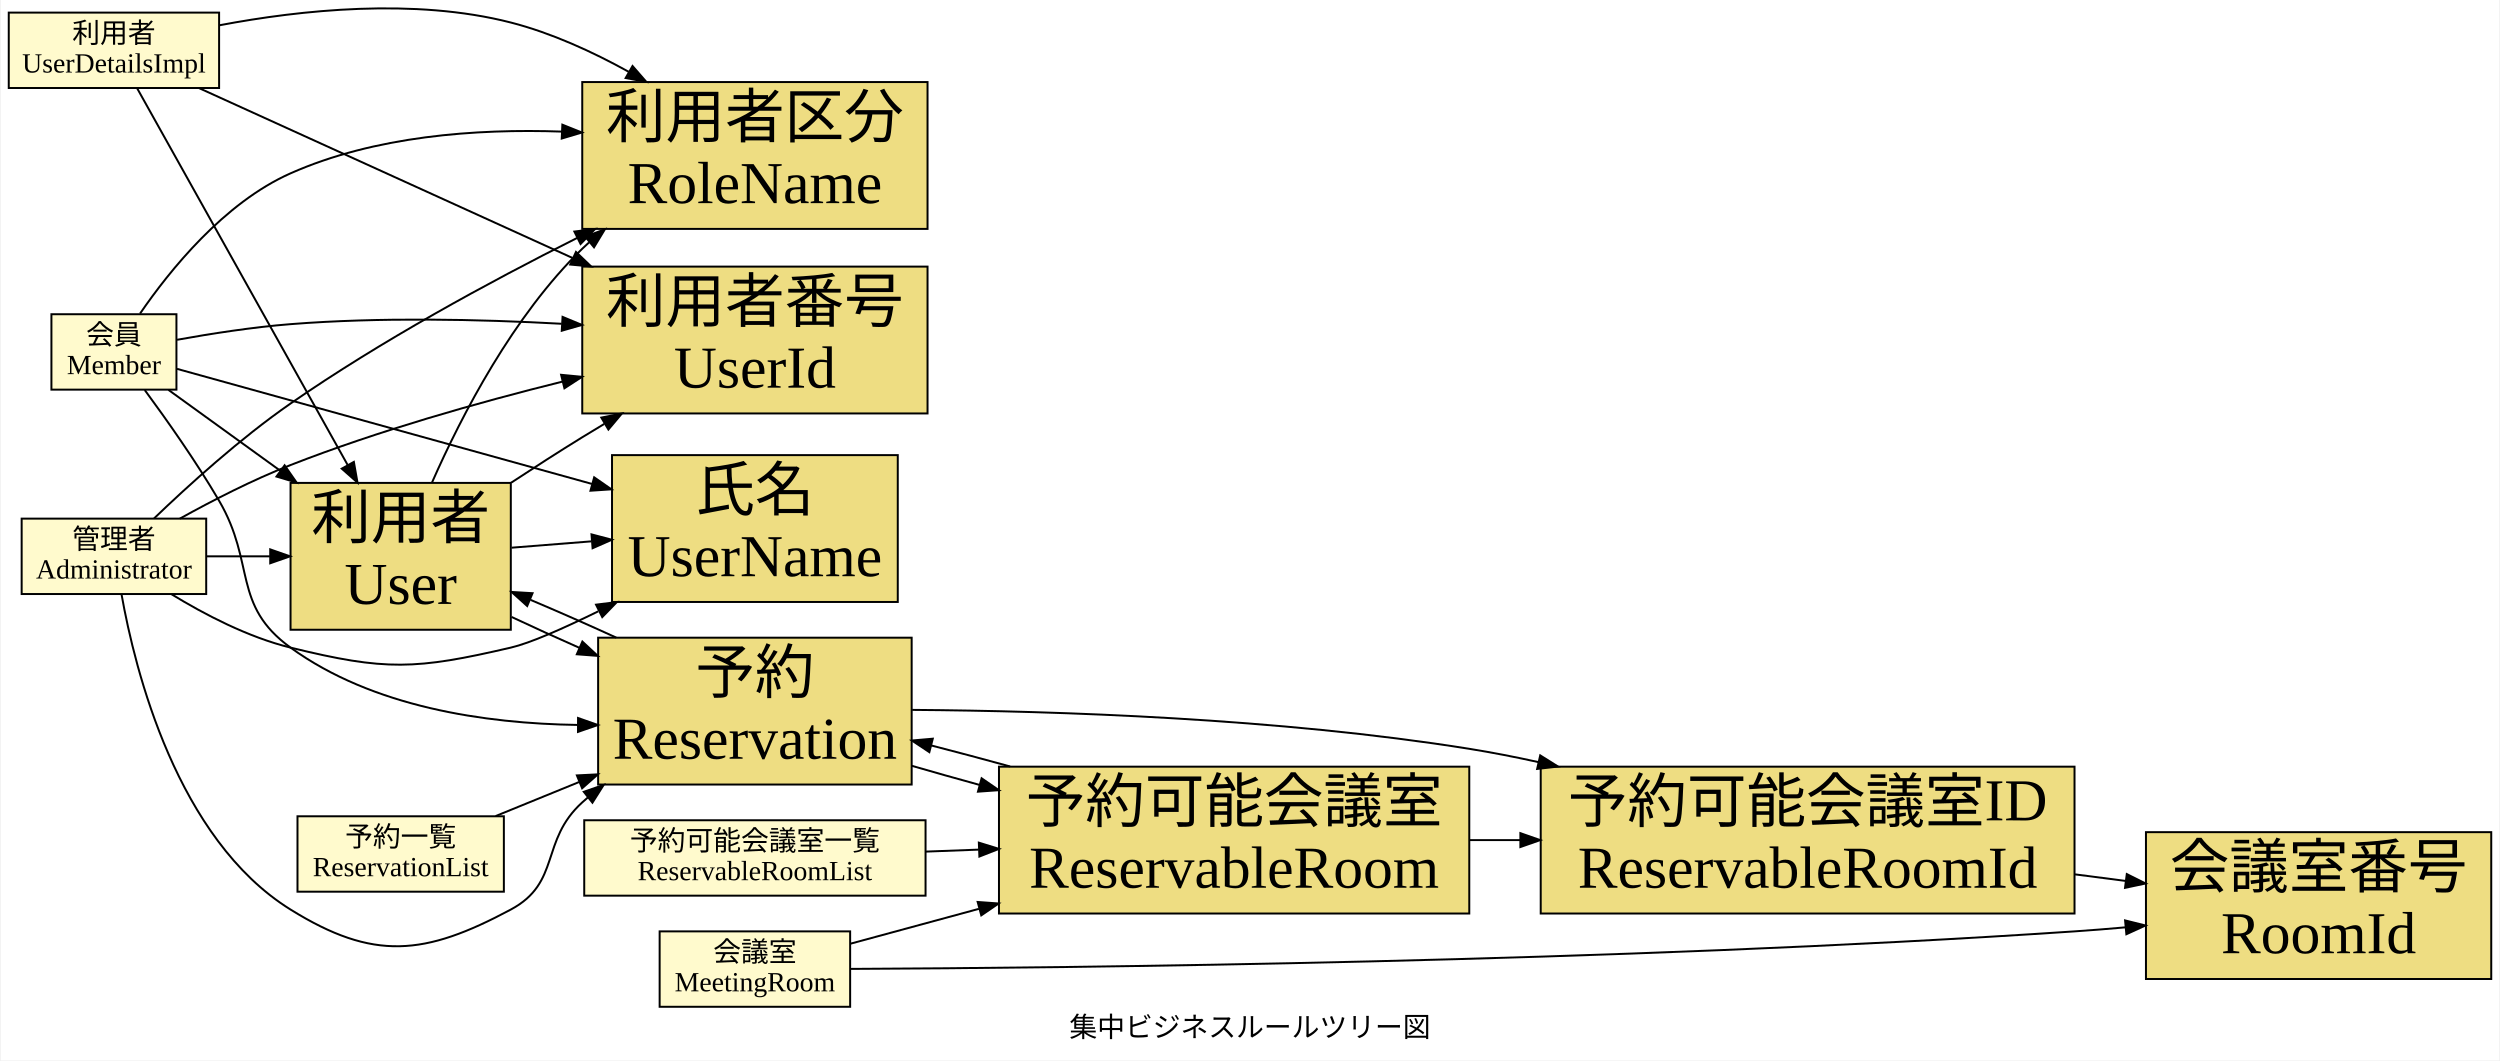
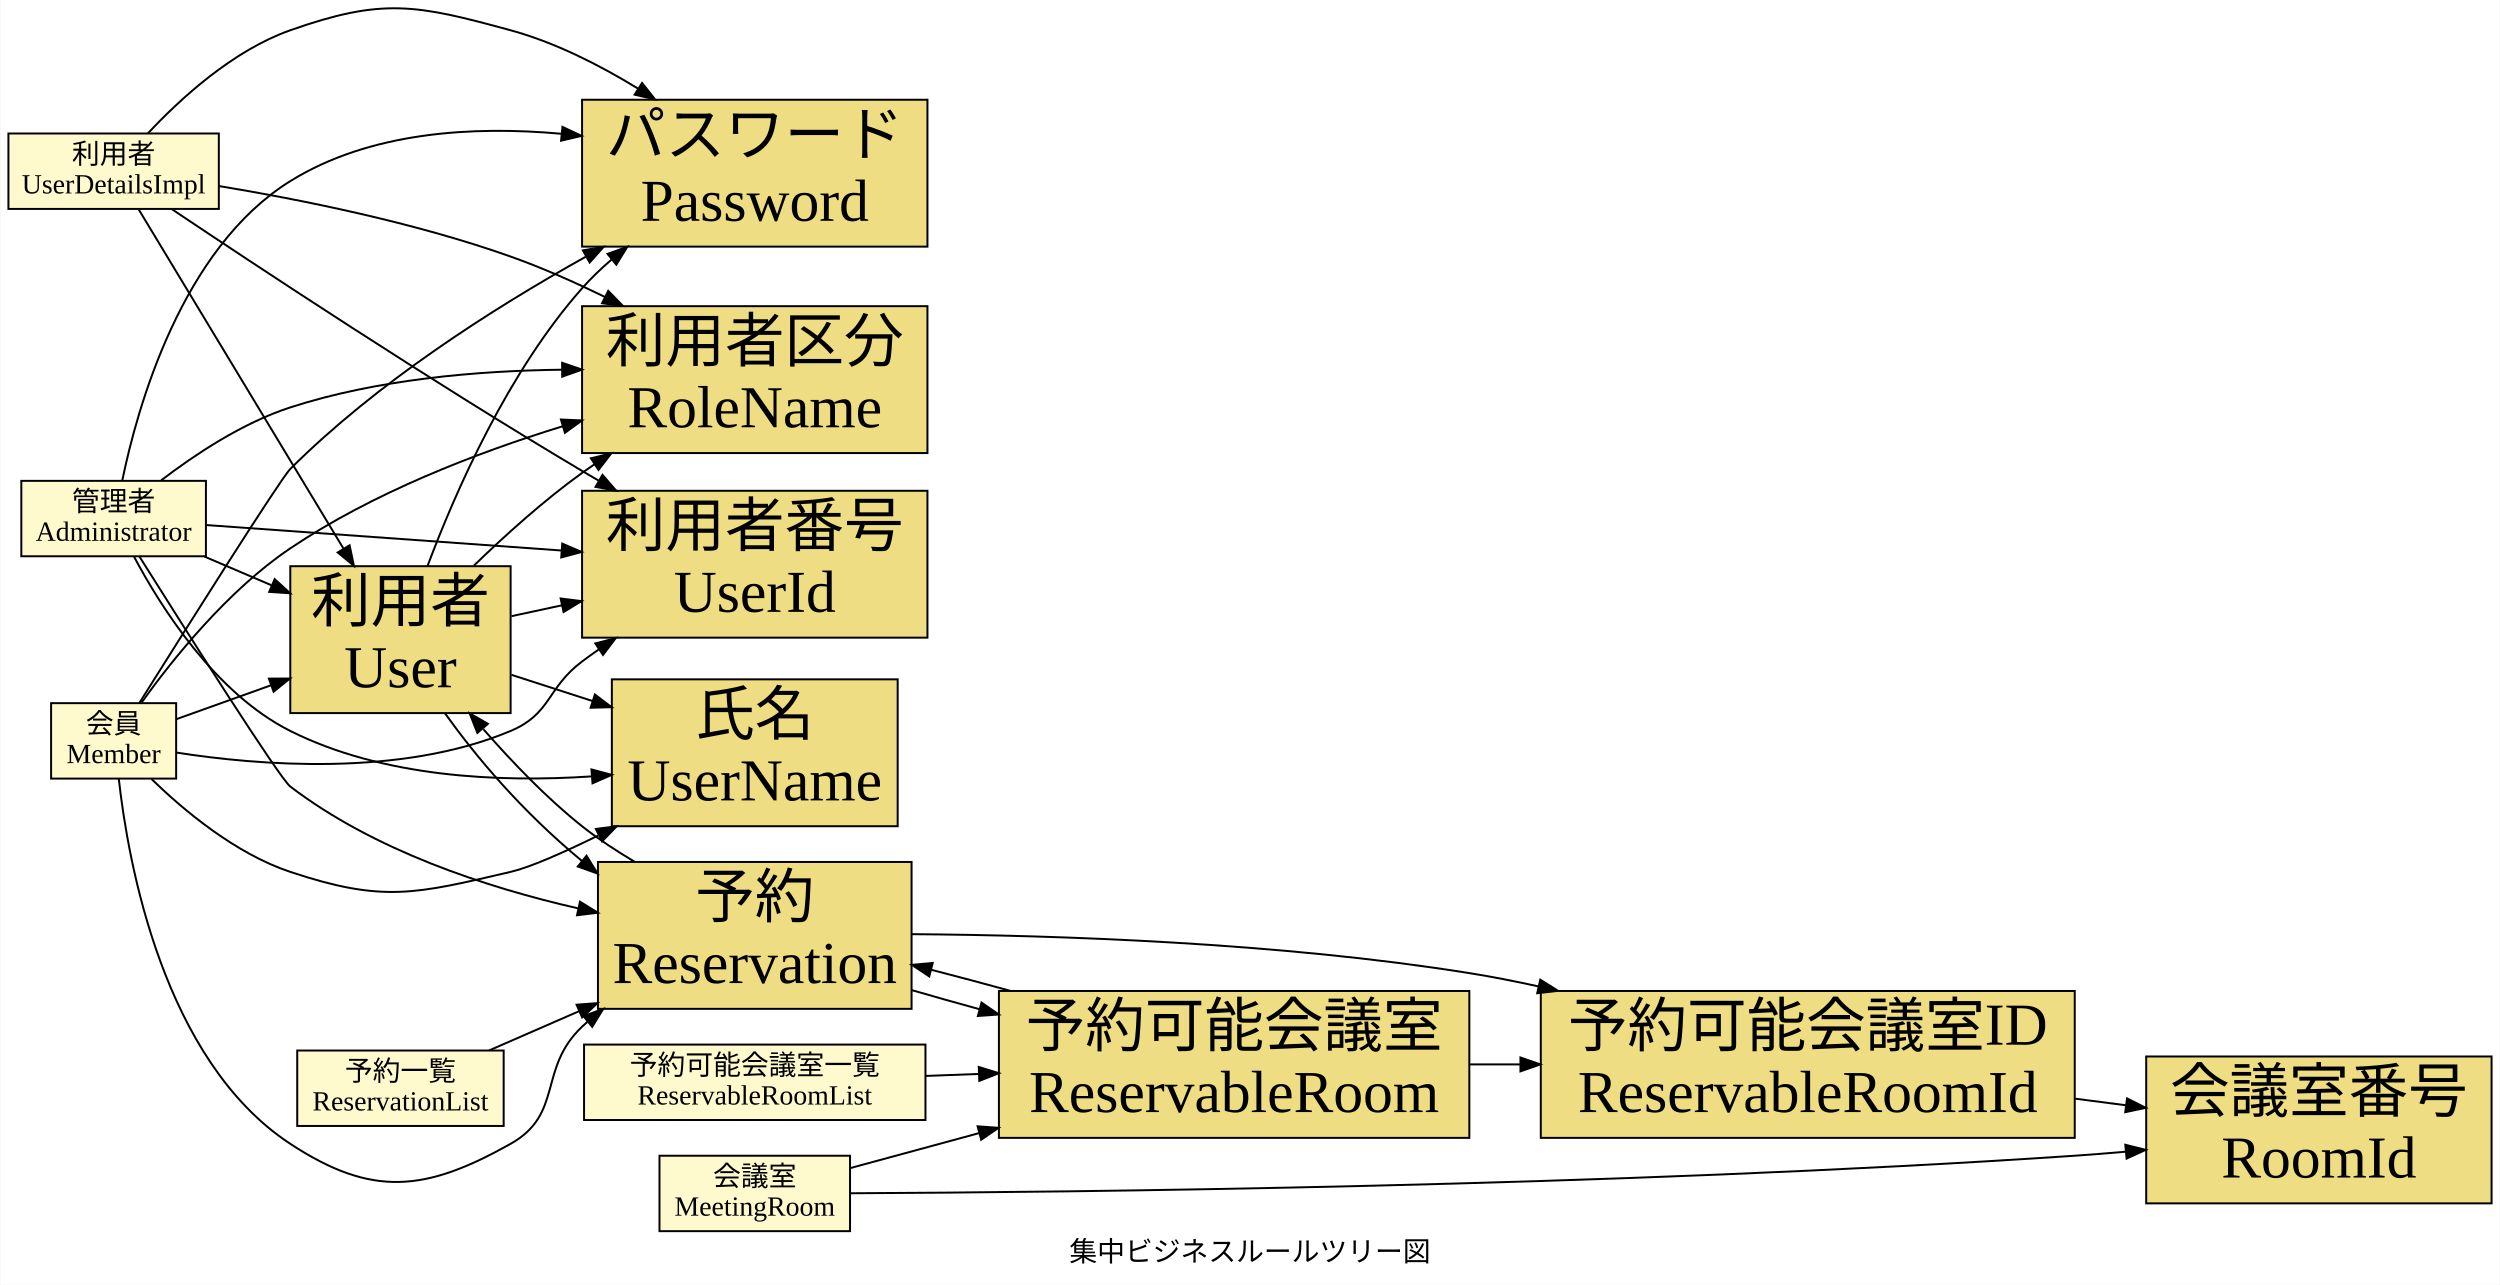
- <svg xmlns="http://www.w3.org/2000/svg" width="1259pt" height="534pt" viewBox="0.00 0.00 1259.00 534.35">
-   <g id="graph0" class="graph" transform="scale(1 1) rotate(0) translate(4 530.35)">
-     <polygon fill="white" stroke="transparent" points="-4,4 -4,-530.35 1255,-530.35 1255,4 -4,4" />
+ <svg xmlns="http://www.w3.org/2000/svg" width="1259pt" height="647pt" viewBox="0.00 0.00 1259.00 647.25">
+   <g id="graph0" class="graph" transform="scale(1 1) rotate(0) translate(4 643.25)">
+     <polygon fill="white" stroke="transparent" points="-4,4 -4,-643.25 1255,-643.25 1255,4 -4,4" />
    <text text-anchor="middle" x="625.5" y="-7.8" font-family="Times New Roman,serif" font-size="14.00">
            集中ビジネスルールツリー図
        </text>
    <g id="node1" class="node">
-       <polygon fill="lemonchiffon" stroke="black" points="99.5,-269 6.5,-269 6.5,-231 99.5,-231 99.5,-269" />
-       <text text-anchor="middle" x="53" y="-253.8" font-family="Times New Roman,serif" font-size="14.00">管理者
-             </text>
-       <text text-anchor="middle" x="53" y="-238.8" font-family="Times New Roman,serif" font-size="14.00">
+       <polygon fill="lemonchiffon" stroke="black" points="99.5,-401 6.5,-401 6.5,-363 99.5,-363 99.5,-401" />
+       <text text-anchor="middle" x="53" y="-385.8" font-family="Times New Roman,serif" font-size="14.00">管理者
+             </text>
+       <text text-anchor="middle" x="53" y="-370.8" font-family="Times New Roman,serif" font-size="14.00">
                Administrator
            </text>
    </g>
    <g id="node3" class="node">
+       <polygon fill="#eedd82" stroke="black" points="463,-593 289,-593 289,-519 463,-519 463,-593" />
+       <text text-anchor="middle" x="376" y="-565" font-family="Times New Roman,serif" font-size="30.00">パスワード
+             </text>
+       <text text-anchor="middle" x="376" y="-532" font-family="Times New Roman,serif" font-size="30.00">Password
+             </text>
+     </g>
+     <g id="edge3" class="edge">
+       <path fill="none" stroke="black" d="M57.34,-401.1C64.92,-437.91 87.21,-518.02 142,-552 182.11,-576.88 234.06,-579.91 278.73,-575.84" />
+       <polygon fill="black" stroke="black" points="279.14,-579.32 288.73,-574.8 278.42,-572.36 279.14,-579.32" />
+     </g>
+     <g id="node4" class="node">
      <polygon fill="#eedd82" stroke="black" points="463,-489 289,-489 289,-415 463,-415 463,-489" />
      <text text-anchor="middle" x="376" y="-461" font-family="Times New Roman,serif" font-size="30.00">利用者区分
            </text>
      <text text-anchor="middle" x="376" y="-428" font-family="Times New Roman,serif" font-size="30.00">RoleName
            </text>
    </g>
-     <g id="edge22" class="edge">
-       <path fill="none" stroke="black" d="M73.21,-269.1C90.36,-285.58 116.63,-309.43 142,-327 187.46,-358.48 241.72,-388.01 286.44,-410.45" />
-       <polygon fill="black" stroke="black" points="285.03,-413.66 295.54,-414.99 288.15,-407.39 285.03,-413.66" />
-     </g>
-     <g id="node4" class="node">
-       <polygon fill="#eedd82" stroke="black" points="253,-287 142,-287 142,-213 253,-213 253,-287" />
-       <text text-anchor="middle" x="197.5" y="-259" font-family="Times New Roman,serif" font-size="30.00">利用者
-             </text>
-       <text text-anchor="middle" x="197.5" y="-226" font-family="Times New Roman,serif" font-size="30.00">User
-             </text>
-     </g>
-     <g id="edge1" class="edge">
-       <path fill="none" stroke="black" d="M99.87,-250C109.98,-250 120.88,-250 131.58,-250" />
-       <polygon fill="black" stroke="black" points="131.76,-253.5 141.76,-250 131.76,-246.5 131.76,-253.5" />
-     </g>
-     <g id="node6" class="node">
+     <g id="edge12" class="edge">
+       <path fill="none" stroke="black" d="M76.97,-401.26C93.82,-414.17 117.88,-430.18 142,-438 185.54,-452.11 236.02,-456.49 278.83,-456.99" />
+       <polygon fill="black" stroke="black" points="278.96,-460.49 288.97,-457.04 278.99,-453.49 278.96,-460.49" />
+     </g>
+     <g id="node5" class="node">
+       <polygon fill="#eedd82" stroke="black" points="253,-358 142,-358 142,-284 253,-284 253,-358" />
+       <text text-anchor="middle" x="197.5" y="-330" font-family="Times New Roman,serif" font-size="30.00">利用者
+             </text>
+       <text text-anchor="middle" x="197.5" y="-297" font-family="Times New Roman,serif" font-size="30.00">User
+             </text>
+     </g>
+     <g id="edge19" class="edge">
+       <path fill="none" stroke="black" d="M98.7,-362.87C109.41,-358.28 121.06,-353.29 132.46,-348.42" />
+       <polygon fill="black" stroke="black" points="134.13,-351.51 141.95,-344.35 131.38,-345.07 134.13,-351.51" />
+     </g>
+     <g id="node7" class="node">
      <polygon fill="#eedd82" stroke="black" points="463,-396 289,-396 289,-322 463,-322 463,-396" />
      <text text-anchor="middle" x="376" y="-368" font-family="Times New Roman,serif" font-size="30.00">利用者番号
            </text>
      <text text-anchor="middle" x="376" y="-335" font-family="Times New Roman,serif" font-size="30.00">UserId
            </text>
    </g>
-     <g id="edge5" class="edge">
-       <path fill="none" stroke="black" d="M86.22,-269C102.54,-278.06 122.9,-288.53 142,-296 185.99,-313.21 236.41,-327.47 279.08,-338.06" />
-       <polygon fill="black" stroke="black" points="278.35,-341.48 288.9,-340.46 280.02,-334.68 278.35,-341.48" />
-     </g>
-     <g id="node7" class="node">
+     <g id="edge25" class="edge">
+       <path fill="none" stroke="black" d="M99.65,-378.73C146.04,-375.41 219.3,-370.16 278.6,-365.91" />
+       <polygon fill="black" stroke="black" points="279.02,-369.39 288.74,-365.18 278.52,-362.4 279.02,-369.39" />
+     </g>
+     <g id="node8" class="node">
      <polygon fill="#eedd82" stroke="black" points="448,-301 304,-301 304,-227 448,-227 448,-301" />
      <text text-anchor="middle" x="376" y="-273" font-family="Times New Roman,serif" font-size="30.00">氏名</text>
      <text text-anchor="middle" x="376" y="-240" font-family="Times New Roman,serif" font-size="30.00">UserName
            </text>
    </g>
-     <g id="edge12" class="edge">
-       <path fill="none" stroke="black" d="M81.93,-230.95C98.57,-220.76 120.57,-209.26 142,-204 189.91,-192.23 204.95,-192.82 253,-204 262.69,-206.25 279.23,-213.53 297.06,-222.28" />
-       <polygon fill="black" stroke="black" points="295.95,-225.64 306.46,-226.97 299.08,-219.37 295.95,-225.64" />
-     </g>
-     <g id="node11" class="node">
+     <g id="edge16" class="edge">
+       <path fill="none" stroke="black" d="M63.32,-362.74C76.76,-337.43 104.16,-293.98 142,-275 188.54,-251.66 247.1,-248.99 293.87,-252.11" />
+       <polygon fill="black" stroke="black" points="293.73,-255.61 303.97,-252.89 294.26,-248.63 293.73,-255.61" />
+     </g>
+     <g id="node12" class="node">
      <polygon fill="#eedd82" stroke="black" points="455,-209 297,-209 297,-135 455,-135 455,-209" />
      <text text-anchor="middle" x="376" y="-181" font-family="Times New Roman,serif" font-size="30.00">予約</text>
      <text text-anchor="middle" x="376" y="-148" font-family="Times New Roman,serif" font-size="30.00">
                Reservation
            </text>
    </g>
+     <g id="edge7" class="edge">
+       <path fill="none" stroke="black" d="M66.04,-362.8C88.85,-326.52 136.61,-251.12 142,-247 184.09,-214.85 240.42,-196.23 287.16,-185.58" />
+       <polygon fill="black" stroke="black" points="287.96,-188.99 296.97,-183.43 286.46,-182.15 287.96,-188.99" />
+     </g>
+     <g id="node2" class="node">
+       <polygon fill="lemonchiffon" stroke="black" points="84.5,-289 21.5,-289 21.5,-251 84.5,-251 84.5,-289" />
+       <text text-anchor="middle" x="53" y="-273.8" font-family="Times New Roman,serif" font-size="14.00">会員</text>
+       <text text-anchor="middle" x="53" y="-258.8" font-family="Times New Roman,serif" font-size="14.00">Member
+             </text>
+     </g>
+     <g id="edge4" class="edge">
+       <path fill="none" stroke="black" d="M65.95,-289.08C88.87,-325.58 137.14,-402.15 142,-407 185.42,-450.34 243.54,-487.53 290.87,-513.92" />
+       <polygon fill="black" stroke="black" points="289.43,-517.12 299.88,-518.88 292.81,-510.99 289.43,-517.12" />
+     </g>
+     <g id="edge13" class="edge">
+       <path fill="none" stroke="black" d="M67.09,-289.34C82.64,-310.99 110.49,-345.81 142,-367 183.45,-394.87 235.17,-414.93 279.34,-428.54" />
+       <polygon fill="black" stroke="black" points="278.35,-431.9 288.94,-431.43 280.37,-425.2 278.35,-431.9" />
+     </g>
+     <g id="edge20" class="edge">
+       <path fill="none" stroke="black" d="M84.57,-280.94C98.52,-285.93 115.59,-292.04 132.16,-297.97" />
+       <polygon fill="black" stroke="black" points="131.23,-301.36 141.83,-301.43 133.59,-294.77 131.23,-301.36" />
+     </g>
+     <g id="edge26" class="edge">
+       <path fill="none" stroke="black" d="M84.76,-264.09C125.14,-257.79 197.41,-251.61 253,-275 273.57,-283.65 271.16,-296.59 289,-310 291.76,-312.08 294.62,-314.13 297.54,-316.15" />
+       <polygon fill="black" stroke="black" points="295.67,-319.1 305.93,-321.75 299.55,-313.28 295.67,-319.1" />
+     </g>
    <g id="edge17" class="edge">
-       <path fill="none" stroke="black" d="M56.83,-230.83C63.62,-192.62 84.75,-107.56 142,-72 183.91,-45.97 209.5,-48.72 253,-72 278.43,-85.61 267.64,-106.62 289,-126 289.95,-126.86 290.92,-127.72 291.91,-128.56" />
-       <polygon fill="black" stroke="black" points="289.78,-131.34 299.79,-134.8 294.13,-125.85 289.78,-131.34" />
-     </g>
-     <g id="node2" class="node">
-       <polygon fill="lemonchiffon" stroke="black" points="84.5,-372 21.5,-372 21.5,-334 84.5,-334 84.5,-372" />
-       <text text-anchor="middle" x="53" y="-356.8" font-family="Times New Roman,serif" font-size="14.00">会員</text>
-       <text text-anchor="middle" x="53" y="-341.8" font-family="Times New Roman,serif" font-size="14.00">Member
-             </text>
-     </g>
-     <g id="edge23" class="edge">
-       <path fill="none" stroke="black" d="M66.15,-372.31C81.03,-394 108.44,-428.11 142,-443 184.31,-461.77 235.31,-465.57 278.79,-464.03" />
-       <polygon fill="black" stroke="black" points="278.98,-467.52 288.81,-463.57 278.66,-460.53 278.98,-467.52" />
-     </g>
-     <g id="edge2" class="edge">
-       <path fill="none" stroke="black" d="M80.47,-333.87C96.32,-322.41 117.13,-307.37 136.75,-293.19" />
-       <polygon fill="black" stroke="black" points="139.01,-295.87 145.07,-287.17 134.91,-290.2 139.01,-295.87" />
+       <path fill="none" stroke="black" d="M72.14,-250.72C88.6,-234.73 114.46,-213.18 142,-204 188.8,-188.4 204.95,-192.82 253,-204 262.69,-206.25 279.23,-213.53 297.06,-222.28" />
+       <polygon fill="black" stroke="black" points="295.95,-225.64 306.46,-226.97 299.08,-219.37 295.95,-225.64" />
+     </g>
+     <g id="edge8" class="edge">
+       <path fill="none" stroke="black" d="M55.61,-250.85C60.28,-208.84 77.94,-109.05 142,-67 183.24,-39.93 209.98,-42.85 253,-67 279.79,-82.04 266.67,-104.9 289,-126 289.93,-126.88 290.89,-127.75 291.86,-128.61" />
+       <polygon fill="black" stroke="black" points="289.68,-131.35 299.65,-134.96 294.11,-125.93 289.68,-131.35" />
+     </g>
+     <g id="edge5" class="edge">
+       <path fill="none" stroke="black" d="M211.15,-358.14C225.53,-396.39 251.92,-456.15 289,-498 293.49,-503.07 298.52,-507.91 303.84,-512.46" />
+       <polygon fill="black" stroke="black" points="301.83,-515.34 311.79,-518.93 306.24,-509.91 301.83,-515.34" />
+     </g>
+     <g id="edge14" class="edge">
+       <path fill="none" stroke="black" d="M234.56,-358.35C250.47,-373.77 269.87,-391.22 289,-405 291.05,-406.48 293.16,-407.95 295.3,-409.39" />
+       <polygon fill="black" stroke="black" points="293.45,-412.36 303.74,-414.89 297.27,-406.5 293.45,-412.36" />
+     </g>
+     <g id="edge27" class="edge">
+       <path fill="none" stroke="black" d="M253.38,-332.82C261.54,-334.57 270.15,-336.43 278.86,-338.3" />
+       <polygon fill="black" stroke="black" points="278.21,-341.74 288.72,-340.42 279.68,-334.9 278.21,-341.74" />
+     </g>
+     <g id="edge18" class="edge">
+       <path fill="none" stroke="black" d="M253.38,-303.28C266.37,-299.08 280.49,-294.52 294.36,-290.04" />
+       <polygon fill="black" stroke="black" points="295.47,-293.36 303.91,-286.96 293.31,-286.7 295.47,-293.36" />
+     </g>
+     <g id="edge9" class="edge">
+       <path fill="none" stroke="black" d="M219.89,-283.94C235.54,-262.08 258.24,-234.94 288.87,-209.55" />
+       <polygon fill="black" stroke="black" points="291.24,-212.14 296.83,-203.14 286.85,-206.69 291.24,-212.14" />
+     </g>
+     <g id="node6" class="node">
+       <polygon fill="lemonchiffon" stroke="black" points="106,-576 0,-576 0,-538 106,-538 106,-576" />
+       <text text-anchor="middle" x="53" y="-560.8" font-family="Times New Roman,serif" font-size="14.00">利用者
+             </text>
+       <text text-anchor="middle" x="53" y="-545.8" font-family="Times New Roman,serif" font-size="14.00">
+                 UserDetailsImpl
+             </text>
    </g>
    <g id="edge6" class="edge">
-       <path fill="none" stroke="black" d="M84.81,-359.12C101.63,-362.16 122.88,-365.49 142,-367 186.82,-370.54 236.62,-369.5 278.64,-367.19" />
-       <polygon fill="black" stroke="black" points="279.08,-370.67 288.86,-366.6 278.68,-363.69 279.08,-370.67" />
-     </g>
-     <g id="edge13" class="edge">
-       <path fill="none" stroke="black" d="M84.78,-344.47C132.49,-331.24 225.88,-305.34 293.87,-286.49" />
-       <polygon fill="black" stroke="black" points="295.01,-289.81 303.71,-283.76 293.14,-283.06 295.01,-289.81" />
-     </g>
-     <g id="edge18" class="edge">
-       <path fill="none" stroke="black" d="M68.53,-333.8C79.46,-318.96 94.48,-297.69 106,-278 124.47,-246.43 112.39,-225.47 142,-204 183.27,-174.08 239.7,-165.73 286.69,-165.03" />
-       <polygon fill="black" stroke="black" points="286.88,-168.53 296.87,-165 286.86,-161.53 286.88,-168.53" />
-     </g>
-     <g id="edge24" class="edge">
-       <path fill="none" stroke="black" d="M213.33,-287.29C228.33,-321.29 254.26,-371.23 289,-405 290.11,-406.07 291.24,-407.13 292.4,-408.17" />
-       <polygon fill="black" stroke="black" points="290.47,-411.11 300.41,-414.79 294.93,-405.72 290.47,-411.11" />
-     </g>
-     <g id="edge7" class="edge">
-       <path fill="none" stroke="black" d="M253.15,-287.09C264.89,-294.81 277.28,-302.79 289,-310 292.62,-312.23 296.35,-314.49 300.12,-316.74" />
-       <polygon fill="black" stroke="black" points="298.61,-319.91 309,-322 302.18,-313.89 298.61,-319.91" />
-     </g>
-     <g id="edge14" class="edge">
-       <path fill="none" stroke="black" d="M253.38,-254.35C266.12,-255.36 279.95,-256.46 293.56,-257.54" />
-       <polygon fill="black" stroke="black" points="293.66,-261.06 303.91,-258.36 294.21,-254.08 293.66,-261.06" />
-     </g>
-     <g id="edge19" class="edge">
-       <path fill="none" stroke="black" d="M253.38,-219.45C264.24,-214.34 275.89,-209.04 287.52,-203.91" />
-       <polygon fill="black" stroke="black" points="289.07,-207.05 296.83,-199.83 286.27,-200.64 289.07,-207.05" />
-     </g>
-     <g id="node5" class="node">
-       <polygon fill="lemonchiffon" stroke="black" points="106,-524 0,-524 0,-486 106,-486 106,-524" />
-       <text text-anchor="middle" x="53" y="-508.8" font-family="Times New Roman,serif" font-size="14.00">利用者
-             </text>
-       <text text-anchor="middle" x="53" y="-493.8" font-family="Times New Roman,serif" font-size="14.00">
-                 UserDetailsImpl
-             </text>
-     </g>
-     <g id="edge25" class="edge">
-       <path fill="none" stroke="black" d="M106.36,-517.65C146.97,-525.33 204.36,-531.48 253,-519 273.42,-513.76 294.08,-504.32 312.46,-494.14" />
-       <polygon fill="black" stroke="black" points="314.34,-497.09 321.29,-489.1 310.87,-491.02 314.34,-497.09" />
-     </g>
-     <g id="edge3" class="edge">
-       <path fill="none" stroke="black" d="M64.71,-485.83C87.07,-445.81 139.27,-352.41 170.85,-295.9" />
-       <polygon fill="black" stroke="black" points="173.91,-297.59 175.74,-287.16 167.8,-294.18 173.91,-297.59" />
-     </g>
-     <g id="edge8" class="edge">
-       <path fill="none" stroke="black" d="M95.97,-485.91C143.49,-464.3 222.34,-428.43 284.12,-400.34" />
-       <polygon fill="black" stroke="black" points="285.84,-403.4 293.49,-396.07 282.94,-397.03 285.84,-403.4" />
-     </g>
-     <g id="node8" class="node">
+       <path fill="none" stroke="black" d="M70.26,-576.04C86.43,-593.36 112.94,-617.74 142,-628 188.52,-644.43 205.41,-641 253,-628 275.32,-621.9 297.72,-610.56 317.11,-598.66" />
+       <polygon fill="black" stroke="black" points="319.22,-601.46 325.81,-593.16 315.48,-595.55 319.22,-601.46" />
+     </g>
+     <g id="edge15" class="edge">
+       <path fill="none" stroke="black" d="M106.14,-549.51C146.88,-542.76 204.54,-531.22 253,-514 268.81,-508.38 285.19,-501.14 300.61,-493.6" />
+       <polygon fill="black" stroke="black" points="302.18,-496.73 309.57,-489.14 299.06,-490.47 302.18,-496.73" />
+     </g>
+     <g id="edge21" class="edge">
+       <path fill="none" stroke="black" d="M65.66,-537.69C88.03,-500.64 137.52,-418.68 168.81,-366.85" />
+       <polygon fill="black" stroke="black" points="171.88,-368.54 174.05,-358.18 165.89,-364.93 171.88,-368.54" />
+     </g>
+     <g id="edge28" class="edge">
+       <path fill="none" stroke="black" d="M82.17,-537.98C125.87,-508.68 212.89,-451.17 289,-406 291.78,-404.35 294.62,-402.69 297.5,-401.02" />
+       <polygon fill="black" stroke="black" points="299.28,-404.03 306.22,-396.02 295.8,-397.96 299.28,-404.03" />
+     </g>
+     <g id="node9" class="node">
      <polygon fill="#eedd82" stroke="black" points="736,-144 499,-144 499,-70 736,-70 736,-144" />
      <text text-anchor="middle" x="617.5" y="-116" font-family="Times New Roman,serif" font-size="30.00">
                予約可能会議室
            </text>
      <text text-anchor="middle" x="617.5" y="-83" font-family="Times New Roman,serif" font-size="30.00">
                ReservableRoom
            </text>
    </g>
-     <g id="node9" class="node">
+     <g id="node10" class="node">
      <polygon fill="#eedd82" stroke="black" points="1041,-144 772,-144 772,-70 1041,-70 1041,-144" />
      <text text-anchor="middle" x="906.5" y="-116" font-family="Times New Roman,serif" font-size="30.00">
                予約可能会議室ID
            </text>
      <text text-anchor="middle" x="906.5" y="-83" font-family="Times New Roman,serif" font-size="30.00">
                ReservableRoomId
            </text>
    </g>
-     <g id="edge15" class="edge">
+     <g id="edge1" class="edge">
      <path fill="none" stroke="black" d="M736.06,-107C744.52,-107 753.1,-107 761.68,-107" />
      <polygon fill="black" stroke="black" points="761.75,-110.5 771.75,-107 761.75,-103.5 761.75,-110.5" />
    </g>
-     <g id="edge20" class="edge">
+     <g id="edge10" class="edge">
      <path fill="none" stroke="black" d="M504.61,-144.1C491.27,-147.77 477.8,-151.36 464.87,-154.69" />
      <polygon fill="black" stroke="black" points="463.91,-151.32 455.09,-157.18 465.64,-158.1 463.91,-151.32" />
    </g>
-     <g id="node14" class="node">
+     <g id="node15" class="node">
      <polygon fill="#eedd82" stroke="black" points="1251,-111 1077,-111 1077,-37 1251,-37 1251,-111" />
      <text text-anchor="middle" x="1164" y="-83" font-family="Times New Roman,serif" font-size="30.00">会議室番号
            </text>
      <text text-anchor="middle" x="1164" y="-50" font-family="Times New Roman,serif" font-size="30.00">RoomId
            </text>
    </g>
-     <g id="edge26" class="edge">
+     <g id="edge23" class="edge">
      <path fill="none" stroke="black" d="M1041.24,-89.73C1049.82,-88.62 1058.37,-87.51 1066.72,-86.43" />
      <polygon fill="black" stroke="black" points="1067.34,-89.88 1076.81,-85.13 1066.45,-82.94 1067.34,-89.88" />
    </g>
-     <g id="node10" class="node">
+     <g id="node11" class="node">
      <polygon fill="lemonchiffon" stroke="black" points="462,-117 290,-117 290,-79 462,-79 462,-117" />
      <text text-anchor="middle" x="376" y="-101.8" font-family="Times New Roman,serif" font-size="14.00">
                予約可能会議室一覧
            </text>
      <text text-anchor="middle" x="376" y="-86.8" font-family="Times New Roman,serif" font-size="14.00">
                ReservableRoomList
            </text>
    </g>
-     <g id="edge9" class="edge">
+     <g id="edge29" class="edge">
      <path fill="none" stroke="black" d="M462.11,-101.2C470.81,-101.53 479.77,-101.86 488.79,-102.2" />
      <polygon fill="black" stroke="black" points="488.86,-105.71 498.99,-102.58 489.13,-98.71 488.86,-105.71" />
    </g>
-     <g id="edge4" class="edge">
-       <path fill="none" stroke="black" d="M306.14,-209.03C291.92,-215.54 277,-222.11 262.95,-228.05" />
-       <polygon fill="black" stroke="black" points="261.25,-224.96 253.38,-232.05 263.95,-231.42 261.25,-224.96" />
-     </g>
-     <g id="edge10" class="edge">
+     <g id="edge22" class="edge">
+       <path fill="none" stroke="black" d="M315.41,-209.12C306.21,-214.61 297.09,-220.58 289,-227 271.05,-241.24 253.8,-259.33 239.27,-275.89" />
+       <polygon fill="black" stroke="black" points="236.26,-274.01 232.36,-283.87 241.55,-278.6 236.26,-274.01" />
+     </g>
+     <g id="edge30" class="edge">
      <path fill="none" stroke="black" d="M455.09,-144.43C466.07,-141.25 477.59,-138 489.21,-134.81" />
      <polygon fill="black" stroke="black" points="490.25,-138.15 498.97,-132.15 488.41,-131.4 490.25,-138.15" />
    </g>
-     <g id="edge16" class="edge">
+     <g id="edge2" class="edge">
      <path fill="none" stroke="black" d="M455.24,-172.62C528.3,-172.07 640.17,-168.36 736,-153 747.41,-151.17 759.15,-148.88 770.88,-146.29" />
      <polygon fill="black" stroke="black" points="771.75,-149.69 780.73,-144.06 770.2,-142.86 771.75,-149.69" />
    </g>
-     <g id="node12" class="node">
-       <polygon fill="lemonchiffon" stroke="black" points="249.5,-119 145.5,-119 145.5,-81 249.5,-81 249.5,-119" />
-       <text text-anchor="middle" x="197.5" y="-103.8" font-family="Times New Roman,serif" font-size="14.00">予約一覧
-             </text>
-       <text text-anchor="middle" x="197.5" y="-88.8" font-family="Times New Roman,serif" font-size="14.00">
+     <g id="node13" class="node">
+       <polygon fill="lemonchiffon" stroke="black" points="249.5,-114 145.5,-114 145.5,-76 249.5,-76 249.5,-114" />
+       <text text-anchor="middle" x="197.5" y="-98.8" font-family="Times New Roman,serif" font-size="14.00">予約一覧
+             </text>
+       <text text-anchor="middle" x="197.5" y="-83.8" font-family="Times New Roman,serif" font-size="14.00">
                ReservationList
            </text>
    </g>
-     <g id="edge21" class="edge">
-       <path fill="none" stroke="black" d="M245.34,-119.11C258.32,-124.4 272.85,-130.33 287.36,-136.25" />
-       <polygon fill="black" stroke="black" points="286.3,-139.6 296.88,-140.13 288.94,-133.11 286.3,-139.6" />
-     </g>
-     <g id="node13" class="node">
+     <g id="edge11" class="edge">
+       <path fill="none" stroke="black" d="M242.13,-114.03C255.95,-120.06 271.76,-126.96 287.53,-133.84" />
+       <polygon fill="black" stroke="black" points="286.24,-137.09 296.8,-137.89 289.04,-130.68 286.24,-137.09" />
+     </g>
+     <g id="node14" class="node">
      <polygon fill="lemonchiffon" stroke="black" points="424,-61 328,-61 328,-23 424,-23 424,-61" />
      <text text-anchor="middle" x="376" y="-45.8" font-family="Times New Roman,serif" font-size="14.00">会議室
            </text>
      <text text-anchor="middle" x="376" y="-30.8" font-family="Times New Roman,serif" font-size="14.00">
                MeetingRoom
            </text>
    </g>
-     <g id="edge11" class="edge">
+     <g id="edge31" class="edge">
      <path fill="none" stroke="black" d="M424.03,-54.76C442.92,-59.89 465.7,-66.07 488.88,-72.36" />
      <polygon fill="black" stroke="black" points="488.26,-75.82 498.83,-75.06 490.09,-69.07 488.26,-75.82" />
    </g>
-     <g id="edge27" class="edge">
+     <g id="edge24" class="edge">
      <path fill="none" stroke="black" d="M424.16,-42.09C532.98,-42.59 810.01,-45.41 1041,-61 1049.32,-61.56 1057.96,-62.26 1066.61,-63.03" />
      <polygon fill="black" stroke="black" points="1066.48,-66.53 1076.76,-63.97 1067.13,-59.56 1066.48,-66.53" />
    </g>
  </g>
</svg>
